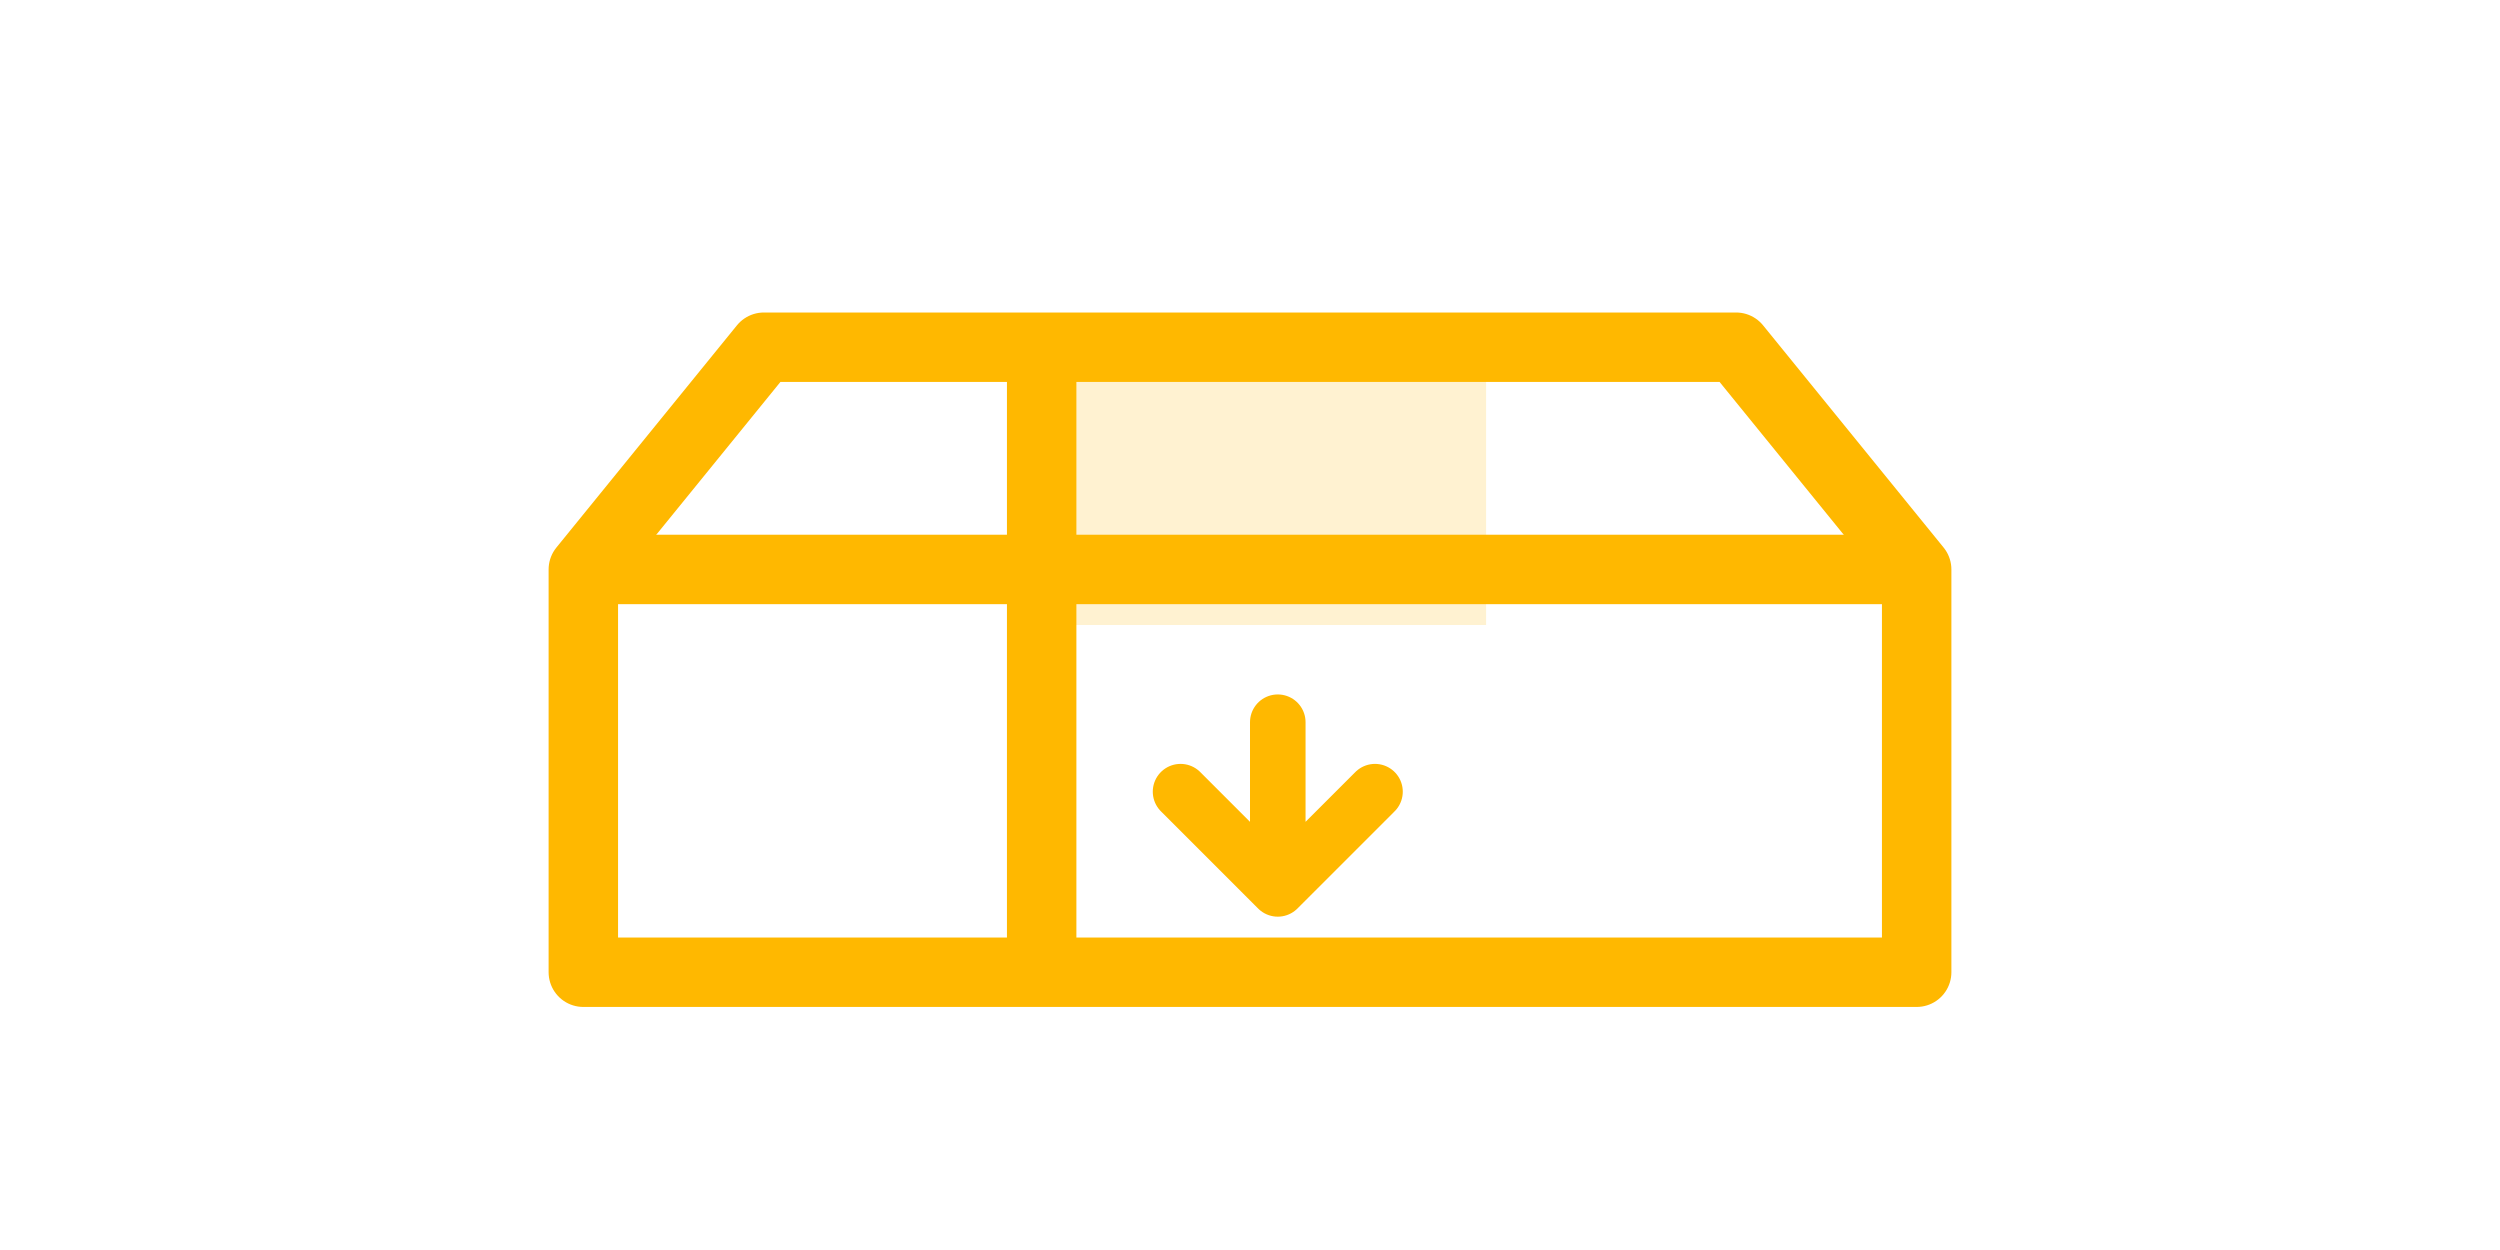
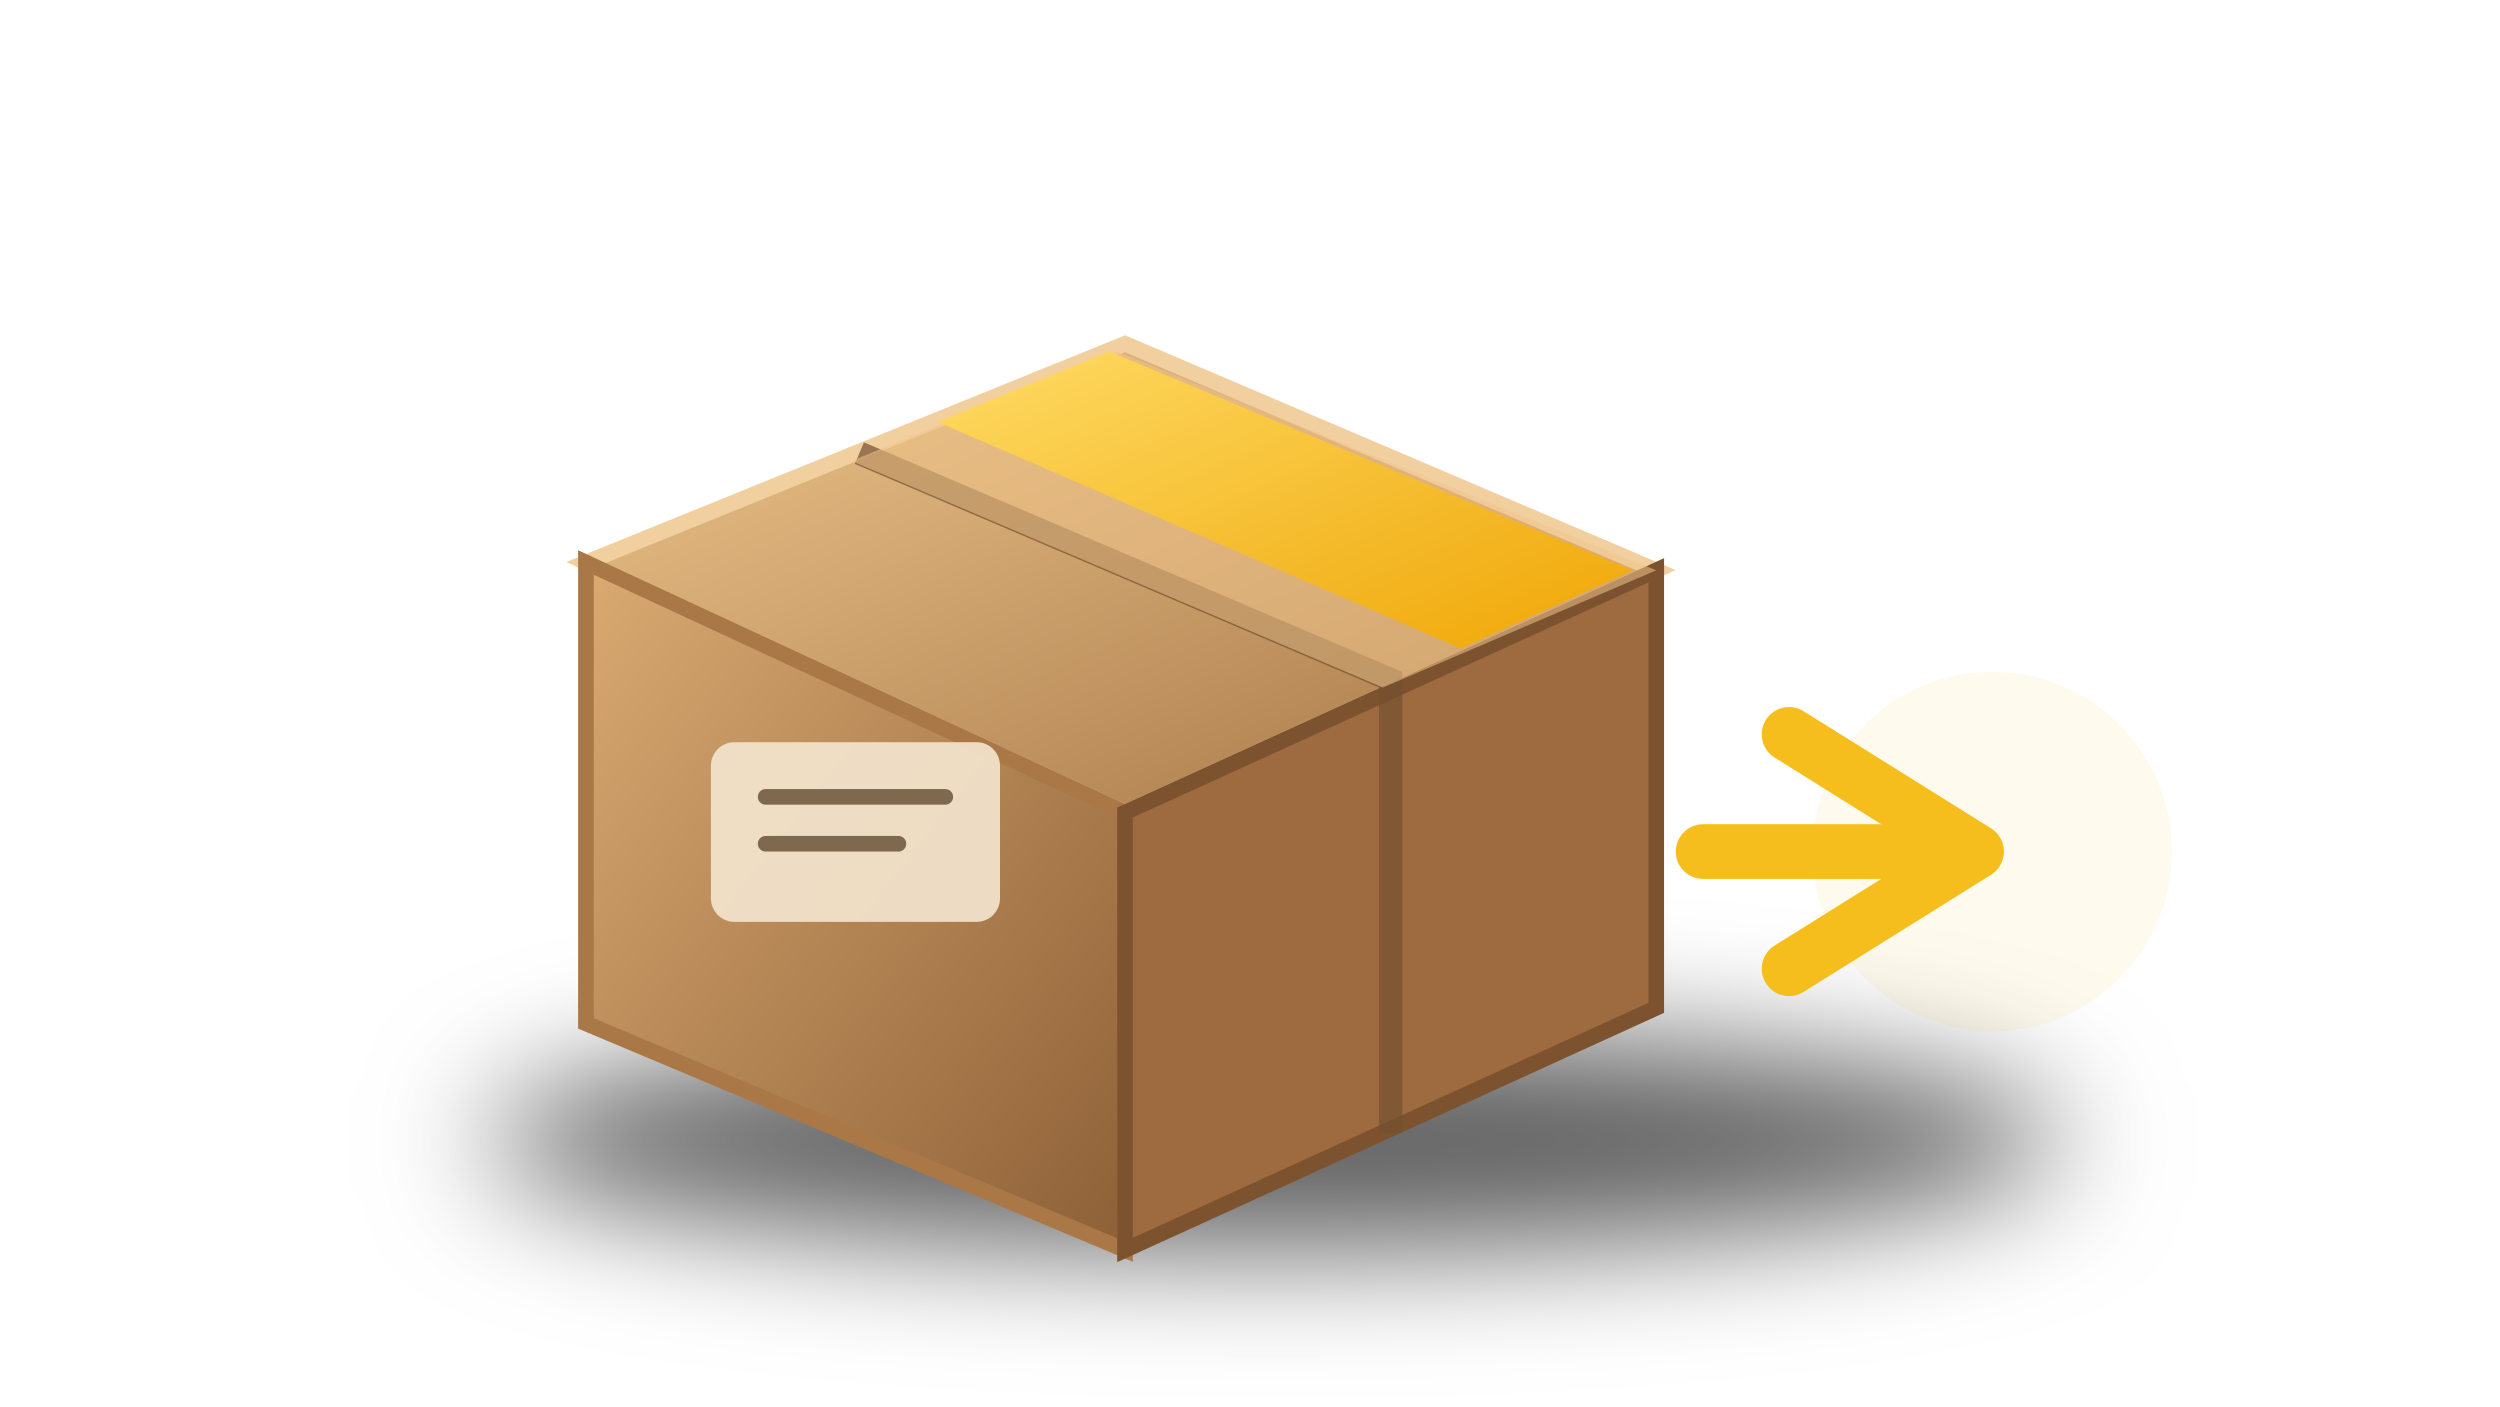
- <svg xmlns="http://www.w3.org/2000/svg" viewBox="0 0 180 90" fill="none">
-   <path d="M55 25h70l13 16v29H42V41l13-16Z" stroke="#FFB800" stroke-width="5" stroke-linejoin="round" />
-   <path d="M42 41h96M75 25v45" stroke="#FFB800" stroke-width="5" />
-   <path d="M75 25h30v18H75z" fill="#FFB800" opacity=".18" stroke="#FFB800" stroke-width="4" />
-   <path d="M92 52v12m-7-7 7 7 7-7" stroke="#FFB800" stroke-width="4" stroke-linecap="round" stroke-linejoin="round" />
+ <svg xmlns="http://www.w3.org/2000/svg" viewBox="0 0 320 180" role="img" aria-label="Envios">
+   <defs>
+     <linearGradient id="box1" x1="0" y1="0" x2="1" y2="1">
+       <stop stop-color="#d9aa71" />
+       <stop offset="1" stop-color="#8e6037" />
+     </linearGradient>
+     <linearGradient id="box2" x1="0" y1="0" x2="1" y2="1">
+       <stop stop-color="#efc78d" />
+       <stop offset="1" stop-color="#a47445" />
+     </linearGradient>
+     <linearGradient id="gold" x1="0" y1="0" x2="1" y2="1">
+       <stop stop-color="#ffdc63" />
+       <stop offset="1" stop-color="#f1a600" />
+     </linearGradient>
+     <filter id="shadow" x="-40%" y="-60%" width="180%" height="240%">
+       <feGaussianBlur stdDeviation="8" />
+     </filter>
+   </defs>
+   <ellipse cx="163" cy="146" rx="101" ry="14" fill="#000" opacity=".62" filter="url(#shadow)" />
+   <path d="M75 72l69-28 68 29-68 31-69-32Z" fill="url(#box2)" stroke="#f1cf9f" stroke-width="2" />
+   <path d="M75 72v59l69 29v-56L75 72Z" fill="url(#box1)" stroke="#aa7747" stroke-width="2" />
+   <path d="M144 104v56l68-31V73l-68 31Z" fill="#9d6b3f" stroke="#7d522e" stroke-width="2" />
+   <path d="M110 58l68 29v58" fill="none" stroke="#74502f" stroke-width="3" opacity=".7" />
+   <path d="M143 45l-34 14 68 29 35-15-69-28Z" fill="#f0c58b" opacity=".55" />
+   <path d="M120 54l22-9 67 28-22 10-67-29Z" fill="url(#gold)" opacity=".95" />
+   <rect x="91" y="95" width="37" height="23" rx="3" fill="#f4e5cf" opacity=".9" />
+   <path d="M98 102h23M98 108h17" stroke="#7f694e" stroke-width="2" stroke-linecap="round" />
+   <path d="M229 94l24 15-24 15" fill="none" stroke="#f6be1c" stroke-width="7" stroke-linecap="round" stroke-linejoin="round" />
+   <path d="M218 109h34" stroke="#f6be1c" stroke-width="7" stroke-linecap="round" />
+   <circle cx="255" cy="109" r="23" fill="#f6be1c" opacity=".08" />
</svg>
